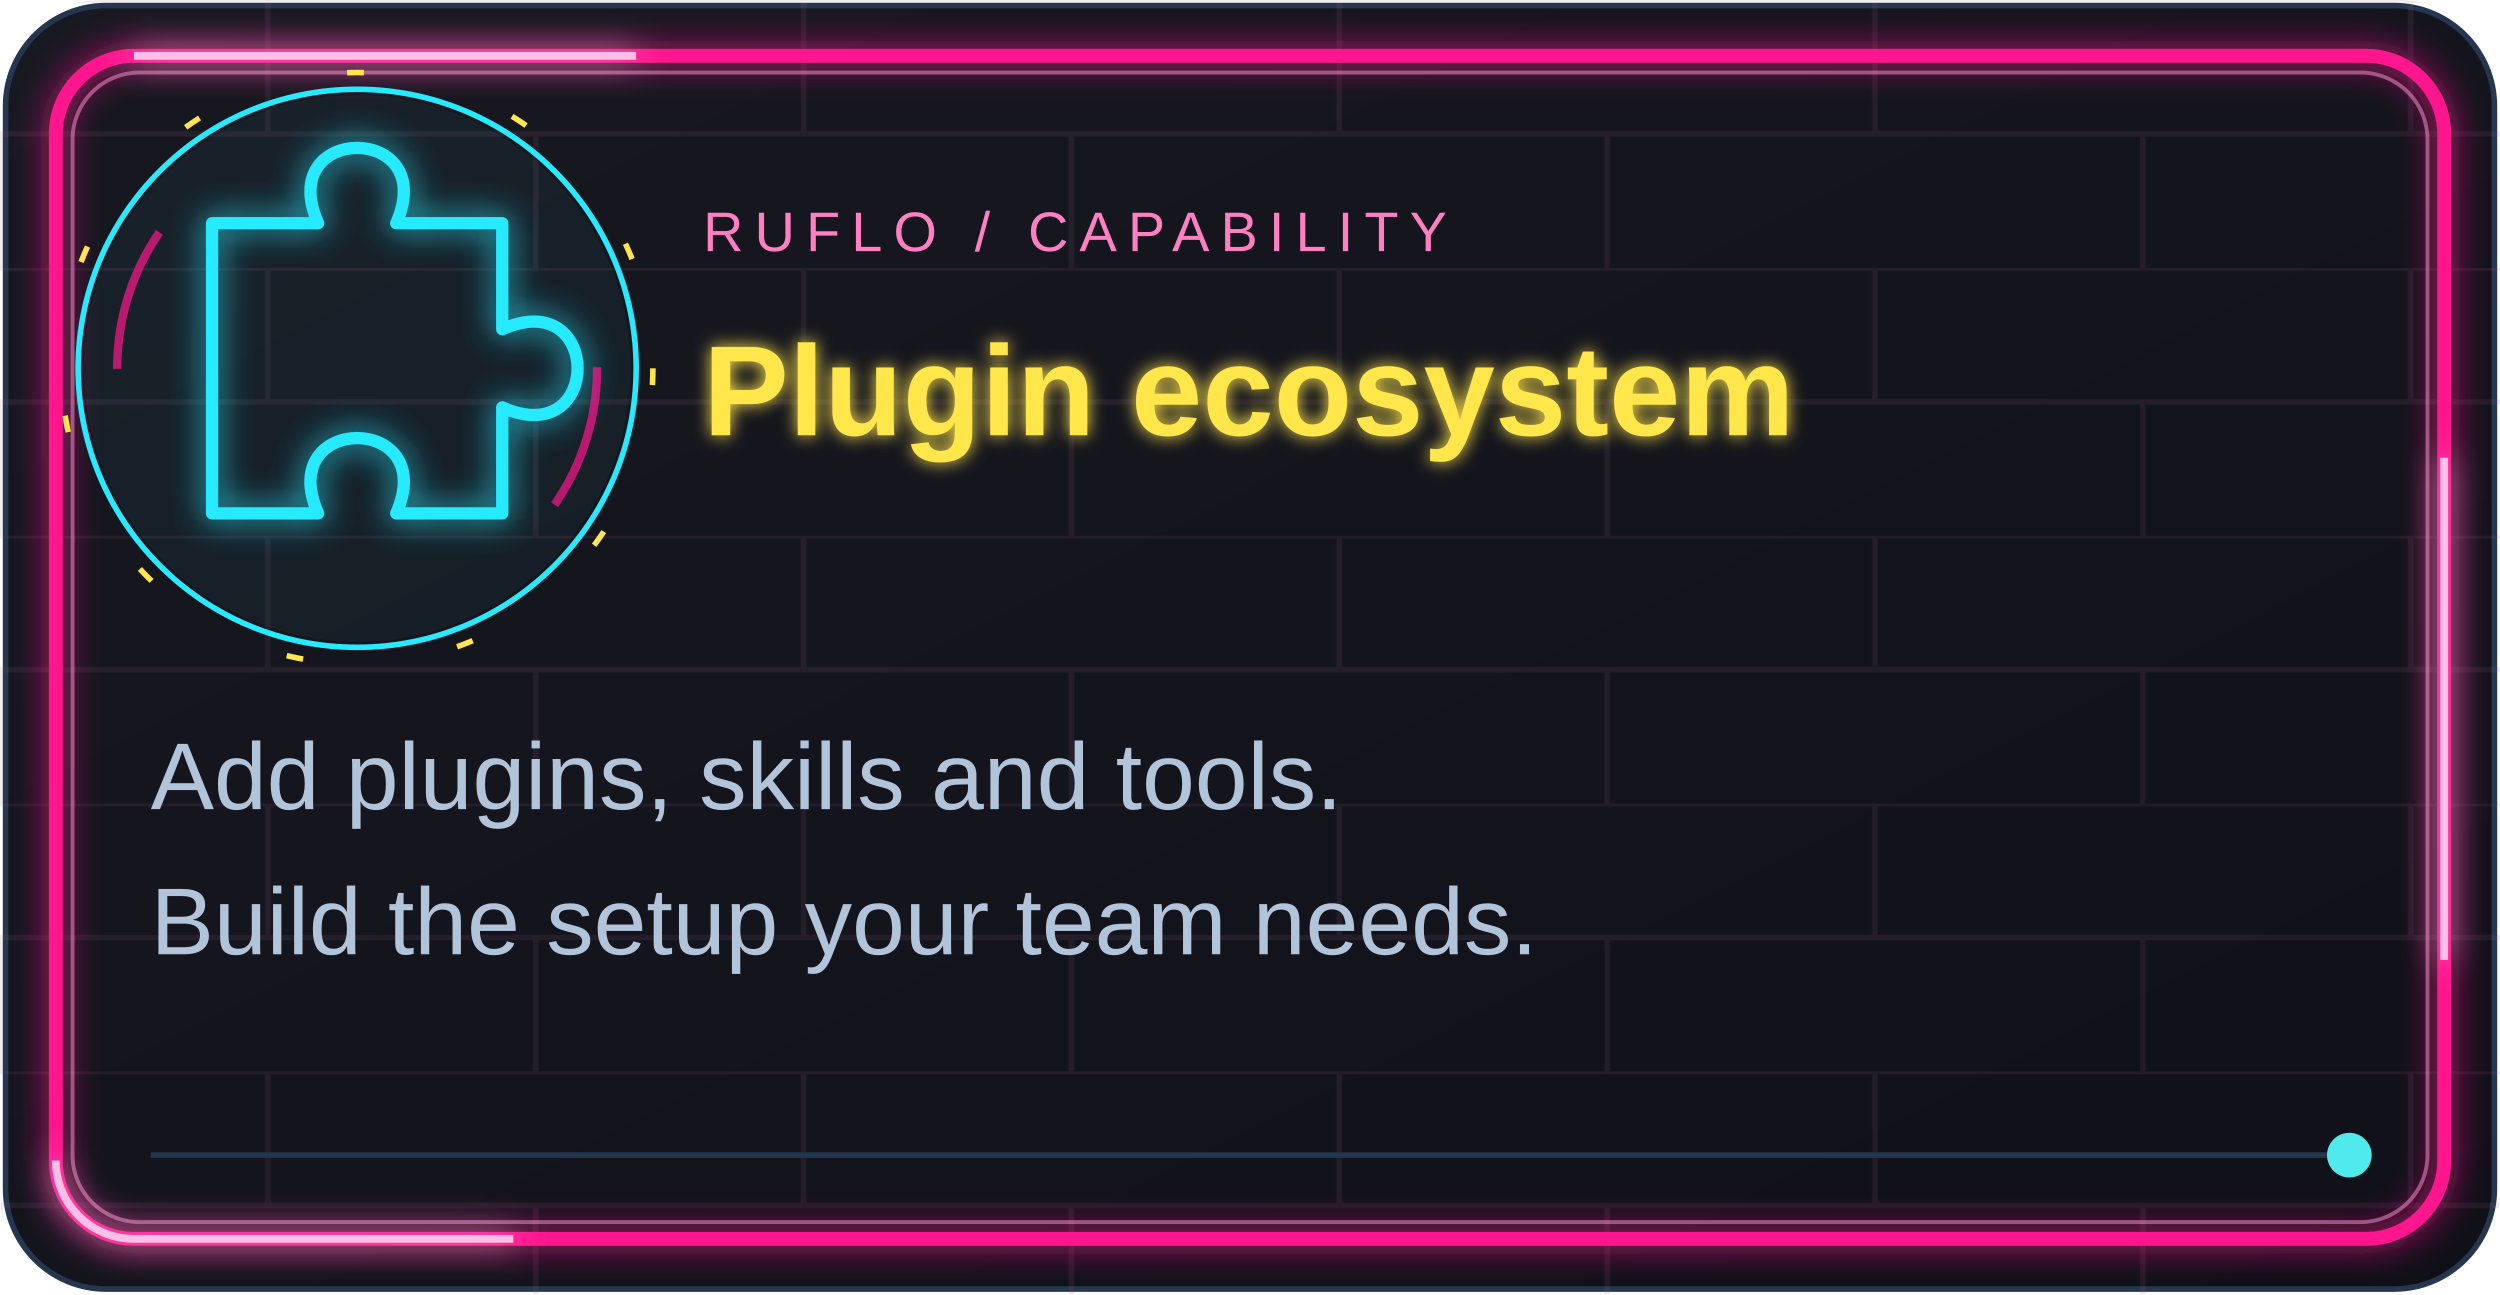
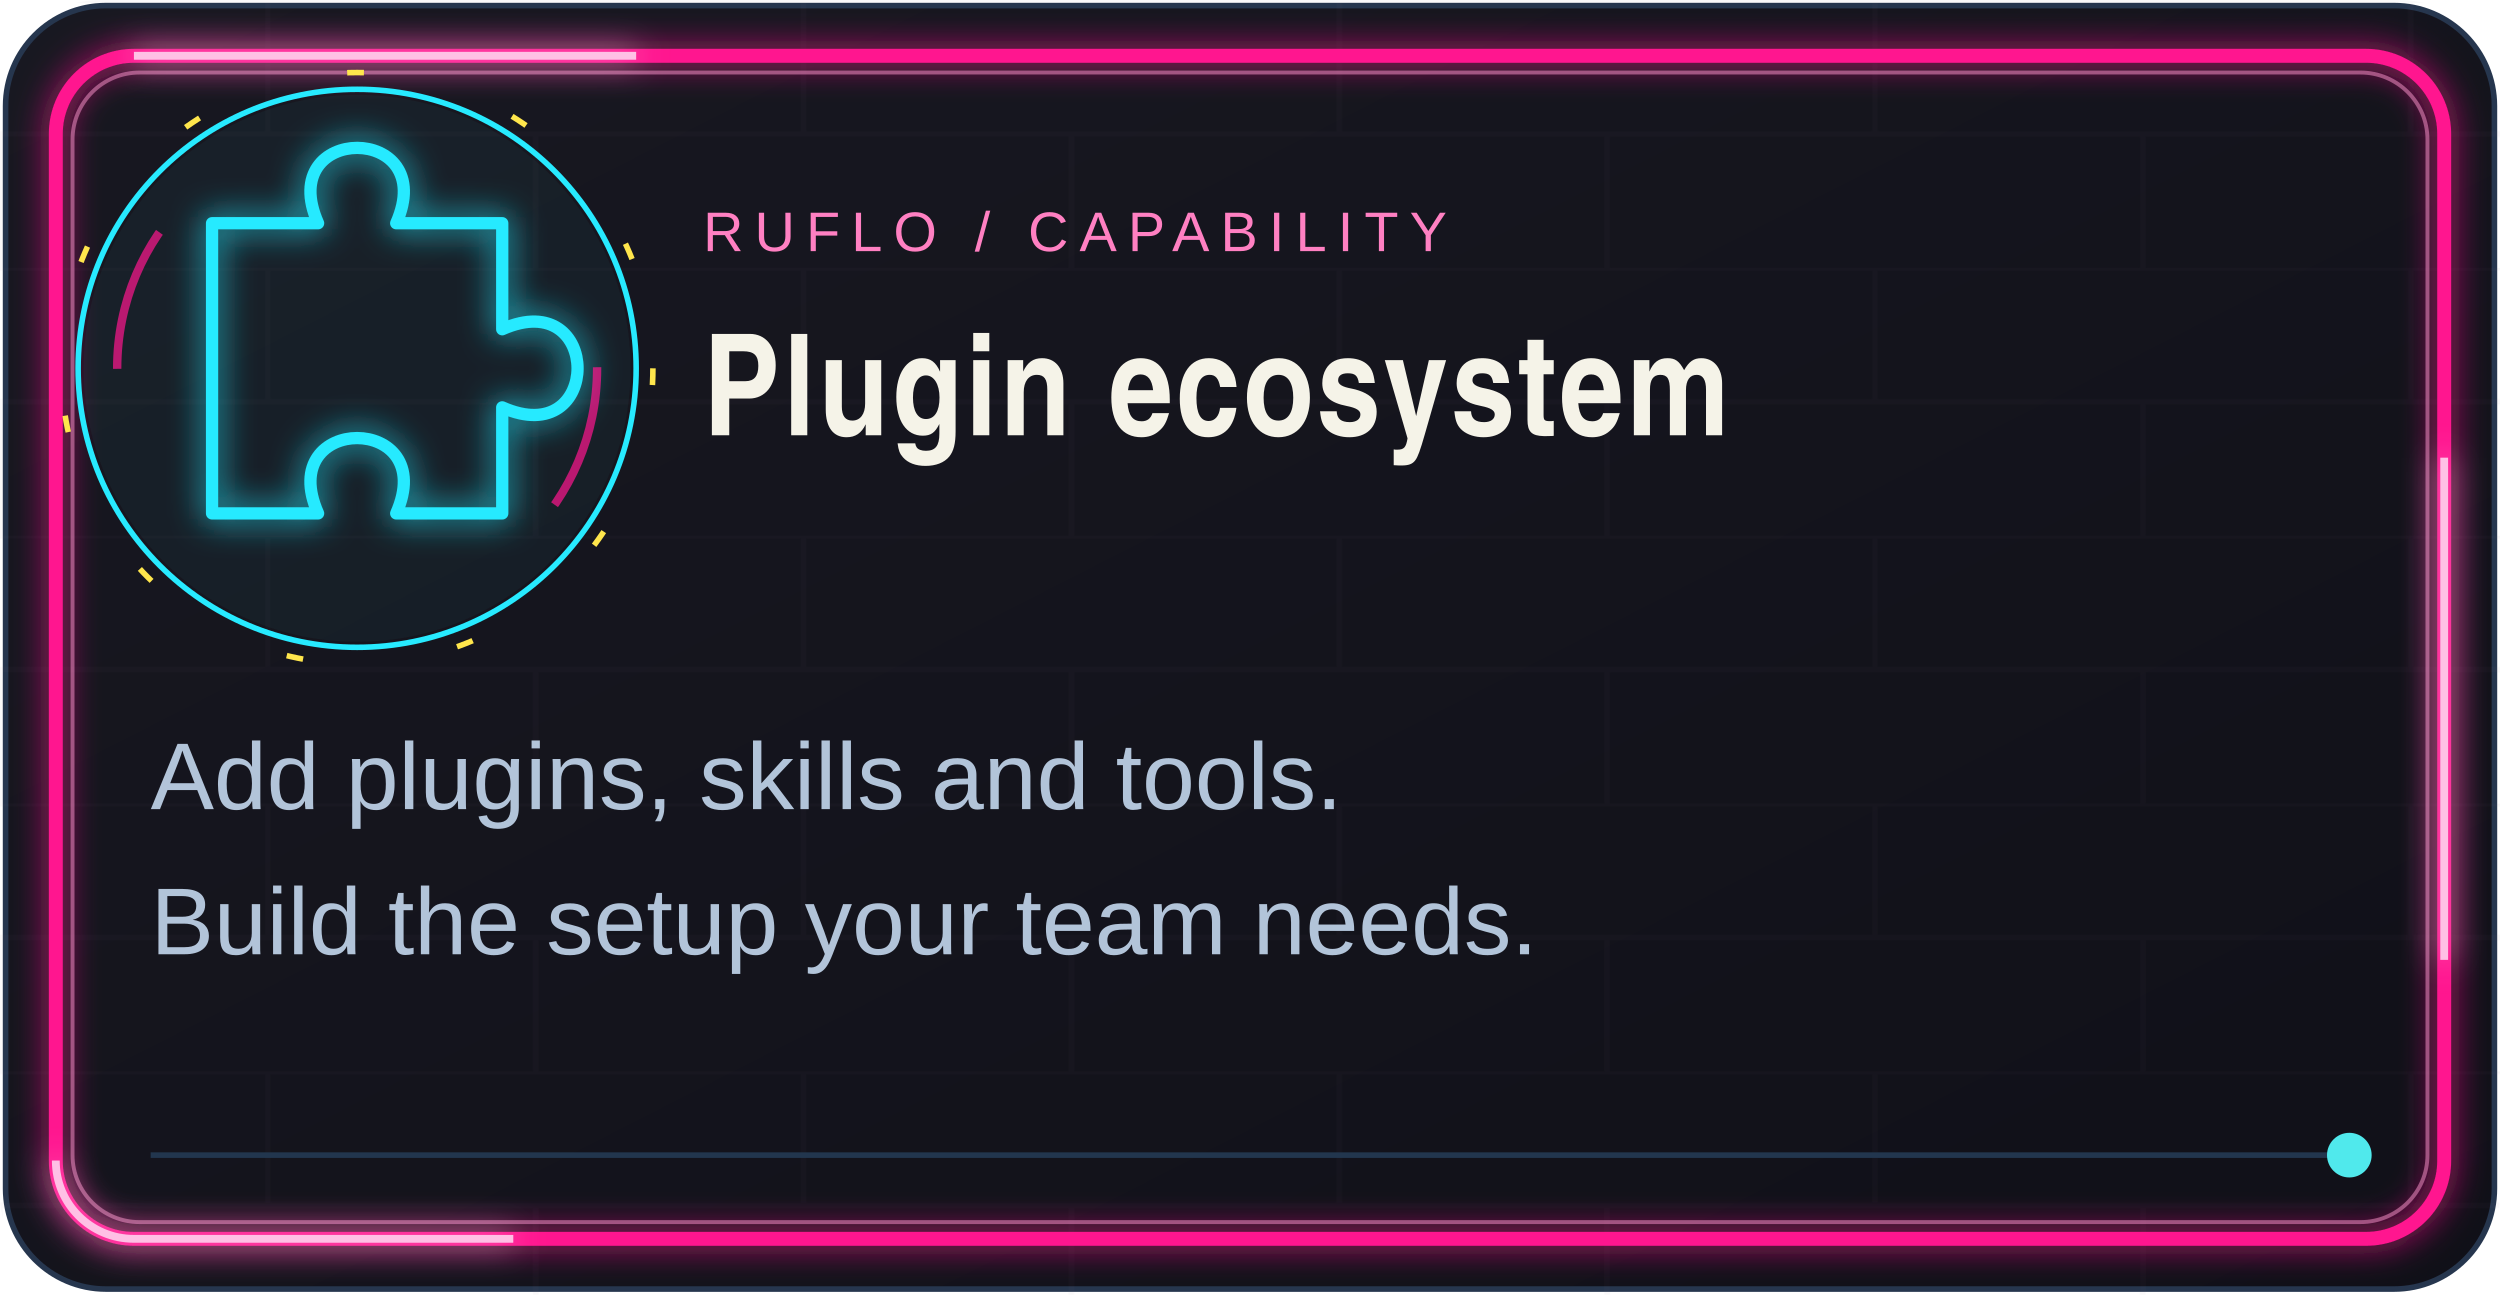
<svg xmlns="http://www.w3.org/2000/svg" width="448" height="232" viewBox="0 0 448 232" role="img" aria-labelledby="title desc">
  <defs>
    <linearGradient id="bg" x2="1" y2="1">
      <stop stop-color="#181821" />
      <stop offset="1" stop-color="#101018" />
    </linearGradient>
    <linearGradient id="neon">
      <stop stop-color="#27eaff" />
      <stop offset=".55" stop-color="#ffe32e" />
      <stop offset="1" stop-color="#ff168f" />
    </linearGradient>
    <filter id="glow" x="-60%" y="-100%" width="220%" height="300%">
      <feGaussianBlur stdDeviation="3" />
      <feMerge>
        <feMergeNode />
        <feMergeNode in="SourceGraphic" />
      </feMerge>
    </filter>
    <filter id="soft" x="-20%" y="-80%" width="140%" height="260%">
      <feGaussianBlur stdDeviation="1.5" />
      <feMerge>
        <feMergeNode />
        <feMergeNode in="SourceGraphic" />
      </feMerge>
    </filter>
    <pattern id="grid" width="96" height="48" patternUnits="userSpaceOnUse">
-       <path d="M0 0H96M0 24H96M48 0V24M0 24V48M96 24V48" fill="none" stroke="#8d6683" stroke-opacity=".13" />
+       <path d="M0 0H96M0 24H96M48 0V24M0 24V48M96 24V48" fill="none" stroke="#8d6683" stroke-opacity=".04" />
    </pattern>
  </defs>
  <style>text{font-family:Arial,Helvetica,sans-serif}.mono{font-family:monospace}.flow{stroke-dasharray:12 40;animation:flow 5s linear infinite;filter:url(#glow)}.tube{filter:url(#glow);animation:flicker 13s linear infinite}.tube2{filter:url(#glow);animation:flicker 17s 3s linear infinite}.gold{fill:#ffe64c;filter:url(#soft)}@keyframes flicker{0%,43%,45%,47%,100%{opacity:1}44%,46%{opacity:.55}}.orbit{transform-box:fill-box;transform-origin:center;animation:spin 14s linear infinite}.pulse{animation:pulse 3s ease-in-out infinite}.rise{animation:rise 7s ease-in-out infinite}@keyframes flow{to{stroke-dashoffset:-208}}@keyframes spin{to{transform:rotate(360deg)}}@keyframes pulse{0%,100%{opacity:.45}50%{opacity:1}}@keyframes rise{0%,100%{transform:translateY(0)}50%{transform:translateY(-5px)}}@media(prefers-reduced-motion:reduce){*{animation:none!important}}.rim{stroke-dasharray:90 390;animation:rim 9s linear infinite;filter:url(#glow)}.sweep{animation:sweep 8s ease-in-out infinite;opacity:.18}.halo{transform-box:fill-box;transform-origin:center;animation:halo 4s ease-out infinite}.equalizer{transform-box:fill-box;transform-origin:bottom;animation:eq 1.6s ease-in-out infinite alternate}@keyframes rim{to{stroke-dashoffset:-960}}@keyframes sweep{0%,100%{transform:translateX(-200px);opacity:0}30%,70%{opacity:.18}85%{transform:translateX(1100px);opacity:0}}@keyframes halo{0%{transform:scale(.8);opacity:0}25%{opacity:.4}100%{transform:scale(1.25);opacity:0}}@keyframes eq{from{transform:scaleY(.3)}to{transform:scaleY(1)}}@media(prefers-reduced-motion:reduce){*{animation:none!important}.sweep,.halo{display:none}}</style>
  <rect x="1" y="1" width="446" height="230" rx="18" fill="url(#bg)" stroke="#26364e" />
  <rect width="448" height="232" rx="18" fill="url(#grid)" />
  <rect x="10" y="10" width="428" height="212" rx="14" fill="none" stroke="#ff168f" stroke-width="2.5" class="tube" />
  <rect x="13" y="13" width="422" height="206" rx="12" fill="none" stroke="#ff9ad0" stroke-opacity=".5" stroke-width=".7" />
  <rect class="rim" x="10" y="10" width="428" height="212" rx="14" fill="none" stroke="#ffc0e5" stroke-width="1.4" />
  <g transform="translate(64 66)">
    <circle class="pulse" r="49" fill="#36e5e9" fill-opacity=".045" />
    <g class="tube2" fill="none" stroke="#26eaff" stroke-width="2.2" stroke-linecap="round" stroke-linejoin="round">
      <path d="M-26 -26H-7C-15 -44 15 -44 7 -26H26V-7C44 -15 44 15 26 7V26H7C15 8 -15 8 -7 26H-26Z" />
    </g>
    <circle class="halo" r="50" fill="none" stroke="#27eaff" stroke-width="1" />
    <circle class="orbit" style="animation-direction:reverse;animation-duration:21s" r="53" fill="none" stroke="#ffe64c" stroke-width="1" stroke-dasharray="3 28" />
    <circle class="orbit" r="43" fill="none" stroke="#ff168f" stroke-width="1.5" stroke-dasharray="26 109" opacity=".7" />
  </g>
  <text x="126" y="45" fill="#ff80c2" font-size="10" letter-spacing="2">RUFLO / CAPABILITY</text>
-   <text x="126" y="78" class="gold" font-size="23" font-weight="700">Plugin ecosystem</text>
+   <g transform="translate(126.0 78.0)" aria-label="Plugin ecosystem">
+     <path d="M4.681 -6.578H8.248C11.132 -6.578 13.004 -8.931 13.004 -12.524C13.004 -15.964 11.183 -18.165 8.374 -18.165H1.569V0.0H4.681ZM4.681 -9.69V-15.053H7.16C9.108 -15.053 9.892 -14.32 9.892 -12.448C9.892 -10.575 9.133 -9.69 7.565 -9.69ZM18.665 -18.165H15.781V0.0H18.665ZM31.917 -13.46H29.032V-5.692C29.032 -3.795 28.172 -2.631 26.73 -2.631C25.49 -2.631 24.858 -3.466 24.858 -5.111V-13.46H21.974V-4.605C21.974 -1.442 23.315 0.354 25.693 0.354C27.312 0.354 28.375 -0.38 29.134 -1.973V0.0H31.917ZM42.461 -13.46V-11.385C41.702 -13.105 40.766 -13.814 39.222 -13.814C36.439 -13.814 34.618 -11.056 34.618 -6.856C34.618 -2.581 36.439 0.076 39.349 0.076C40.816 0.076 41.55 -0.455 42.334 -2.024V-0.278C42.334 1.872 41.626 2.783 39.931 2.783C39.121 2.783 38.514 2.555 38.261 2.151C38.134 1.973 38.084 1.822 38.008 1.442H34.845C35.023 2.732 35.225 3.289 35.807 3.947C36.692 4.959 38.084 5.49 39.855 5.49C41.702 5.49 43.22 4.908 44.105 3.82C44.889 2.859 45.244 1.493 45.244 -0.708V-13.46ZM39.931 -10.727C41.373 -10.727 42.36 -9.108 42.36 -6.755C42.36 -4.301 41.474 -2.909 39.931 -2.909C38.463 -2.909 37.603 -4.326 37.603 -6.755C37.603 -9.235 38.489 -10.727 39.931 -10.727ZM48.4 -13.46V0.0H51.284V-13.46ZM51.284 -18.343H48.4V-15.053H51.284ZM57.35 -13.46H54.567V0.0H57.452V-7.716C57.452 -9.639 58.337 -10.828 59.805 -10.828C61.12 -10.828 61.677 -10.044 61.677 -8.172V0.0H64.561V-9.31C64.561 -12.068 63.068 -13.814 60.741 -13.814C59.147 -13.814 58.135 -13.08 57.35 -11.41ZM80.513 -3.972C80.235 -3.011 79.577 -2.505 78.59 -2.505C77.022 -2.505 76.238 -3.491 76.06 -5.743H83.625V-6.376C83.625 -11.157 81.753 -13.814 78.388 -13.814C75.099 -13.814 73.151 -11.183 73.151 -6.78C73.151 -2.226 75.099 0.354 78.54 0.354C79.78 0.354 80.817 0.0 81.652 -0.734C82.588 -1.518 83.018 -2.302 83.499 -3.972ZM76.136 -8.071C76.389 -10.019 77.072 -10.904 78.363 -10.904C79.678 -10.904 80.437 -9.968 80.64 -8.071ZM92.626 -4.908C92.499 -3.491 91.715 -2.555 90.602 -2.555C89.135 -2.555 88.401 -3.921 88.401 -6.704C88.401 -9.412 89.21 -10.828 90.779 -10.828C91.816 -10.828 92.373 -10.171 92.651 -8.653H95.586C95.46 -9.993 95.282 -10.651 94.852 -11.436C94.017 -12.954 92.474 -13.814 90.627 -13.814C87.364 -13.814 85.415 -11.132 85.415 -6.553C85.415 -2.125 87.237 0.354 90.501 0.354C93.36 0.354 95.131 -1.493 95.561 -4.908ZM103.17 -13.814C99.653 -13.814 97.452 -11.081 97.452 -6.704C97.452 -2.429 99.679 0.354 103.094 0.354C106.51 0.354 108.736 -2.429 108.736 -6.704C108.736 -11.005 106.535 -13.814 103.17 -13.814ZM103.119 -10.828C104.815 -10.828 105.751 -9.361 105.751 -6.73C105.751 -4.073 104.815 -2.631 103.094 -2.631C101.374 -2.631 100.438 -4.073 100.438 -6.73C100.438 -9.412 101.374 -10.828 103.119 -10.828ZM120.368 -9.361C120.14 -11.233 119.761 -12.093 118.85 -12.827C118.066 -13.46 116.902 -13.814 115.536 -13.814C113.689 -13.814 112.373 -13.181 111.614 -11.891C111.184 -11.157 110.956 -10.272 110.956 -9.336C110.956 -7.084 112.323 -5.819 115.384 -5.237C117.028 -4.908 117.787 -4.453 117.787 -3.744C117.787 -2.884 117.054 -2.353 115.89 -2.353C114.321 -2.353 113.588 -2.96 113.537 -4.301H110.552C110.729 -2.454 111.083 -1.619 112.044 -0.81C112.955 -0.076 114.296 0.354 115.789 0.354C118.85 0.354 120.697 -1.366 120.697 -4.2C120.697 -4.984 120.52 -5.692 120.191 -6.249C119.634 -7.185 118.091 -7.995 116.168 -8.374C114.498 -8.678 113.79 -9.133 113.79 -9.842C113.79 -10.677 114.397 -11.107 115.536 -11.107C116.826 -11.107 117.307 -10.677 117.509 -9.361ZM133.139 -13.46H130.052L127.775 -3.441L125.397 -13.46H122.158L126.232 0.557C125.953 2.201 125.599 2.581 124.359 2.581C124.106 2.581 123.98 2.581 123.752 2.53V5.364C124.612 5.414 124.764 5.414 125.144 5.414C126.434 5.414 127.117 5.161 127.623 4.478C128.079 3.871 128.483 2.783 129.344 -0.228ZM144.442 -9.361C144.214 -11.233 143.834 -12.093 142.924 -12.827C142.139 -13.46 140.976 -13.814 139.609 -13.814C137.762 -13.814 136.447 -13.181 135.688 -11.891C135.258 -11.157 135.03 -10.272 135.03 -9.336C135.03 -7.084 136.396 -5.819 139.458 -5.237C141.102 -4.908 141.861 -4.453 141.861 -3.744C141.861 -2.884 141.127 -2.353 139.964 -2.353C138.395 -2.353 137.661 -2.96 137.611 -4.301H134.625C134.802 -2.454 135.157 -1.619 136.118 -0.81C137.029 -0.076 138.37 0.354 139.862 0.354C142.924 0.354 144.771 -1.366 144.771 -4.2C144.771 -4.984 144.593 -5.692 144.265 -6.249C143.708 -7.185 142.165 -7.995 140.242 -8.374C138.572 -8.678 137.864 -9.133 137.864 -9.842C137.864 -10.677 138.471 -11.107 139.609 -11.107C140.9 -11.107 141.38 -10.677 141.583 -9.361ZM150.609 -17.103H147.725V-13.46H146.232V-10.93H147.725V-2.758C147.725 -0.632 148.458 0.101 150.659 0.152H151.039C151.393 0.152 151.57 0.152 152.152 0.127L152.43 0.101V-2.581C152.026 -2.53 152 -2.53 151.798 -2.53C150.786 -2.53 150.609 -2.682 150.609 -3.618V-10.93H152.43V-13.46H150.609ZM161.279 -3.972C161.001 -3.011 160.343 -2.505 159.357 -2.505C157.788 -2.505 157.004 -3.491 156.827 -5.743H164.391V-6.376C164.391 -11.157 162.519 -13.814 159.154 -13.814C155.865 -13.814 153.917 -11.183 153.917 -6.78C153.917 -2.226 155.865 0.354 159.306 0.354C160.546 0.354 161.583 0.0 162.418 -0.734C163.354 -1.518 163.784 -2.302 164.265 -3.972ZM156.903 -8.071C157.156 -10.019 157.839 -10.904 159.129 -10.904C160.445 -10.904 161.204 -9.968 161.406 -8.071ZM169.572 -13.46H166.789V0.0H169.673V-8.197C169.673 -9.943 170.28 -10.828 171.52 -10.828C172.785 -10.828 173.24 -10.12 173.24 -8.096V0.0H176.125V-8.071C176.125 -9.867 176.808 -10.828 178.073 -10.828C179.161 -10.828 179.717 -9.918 179.717 -8.172V0.0H182.601V-9.31C182.601 -12.018 181.109 -13.814 178.882 -13.814C177.516 -13.814 176.681 -13.232 175.796 -11.663C174.91 -13.308 174.202 -13.814 172.81 -13.814C171.242 -13.814 170.28 -13.08 169.572 -11.41Z" fill="#f5f3e8" />
+   </g>
  <text x="27" y="145" fill="#b2c4d9" font-size="17">Add plugins, skills and tools.</text>
  <text x="27" y="171" fill="#b2c4d9" font-size="17">Build the setup your team needs.</text>
  <path d="M27 207H421" stroke="#22364e" />
  <path class="flow" d="M27 207H421" stroke="url(#neon)" stroke-width="2" />
  <circle class="pulse" cx="421" cy="207" r="4" fill="#50e9ec" />
</svg>
